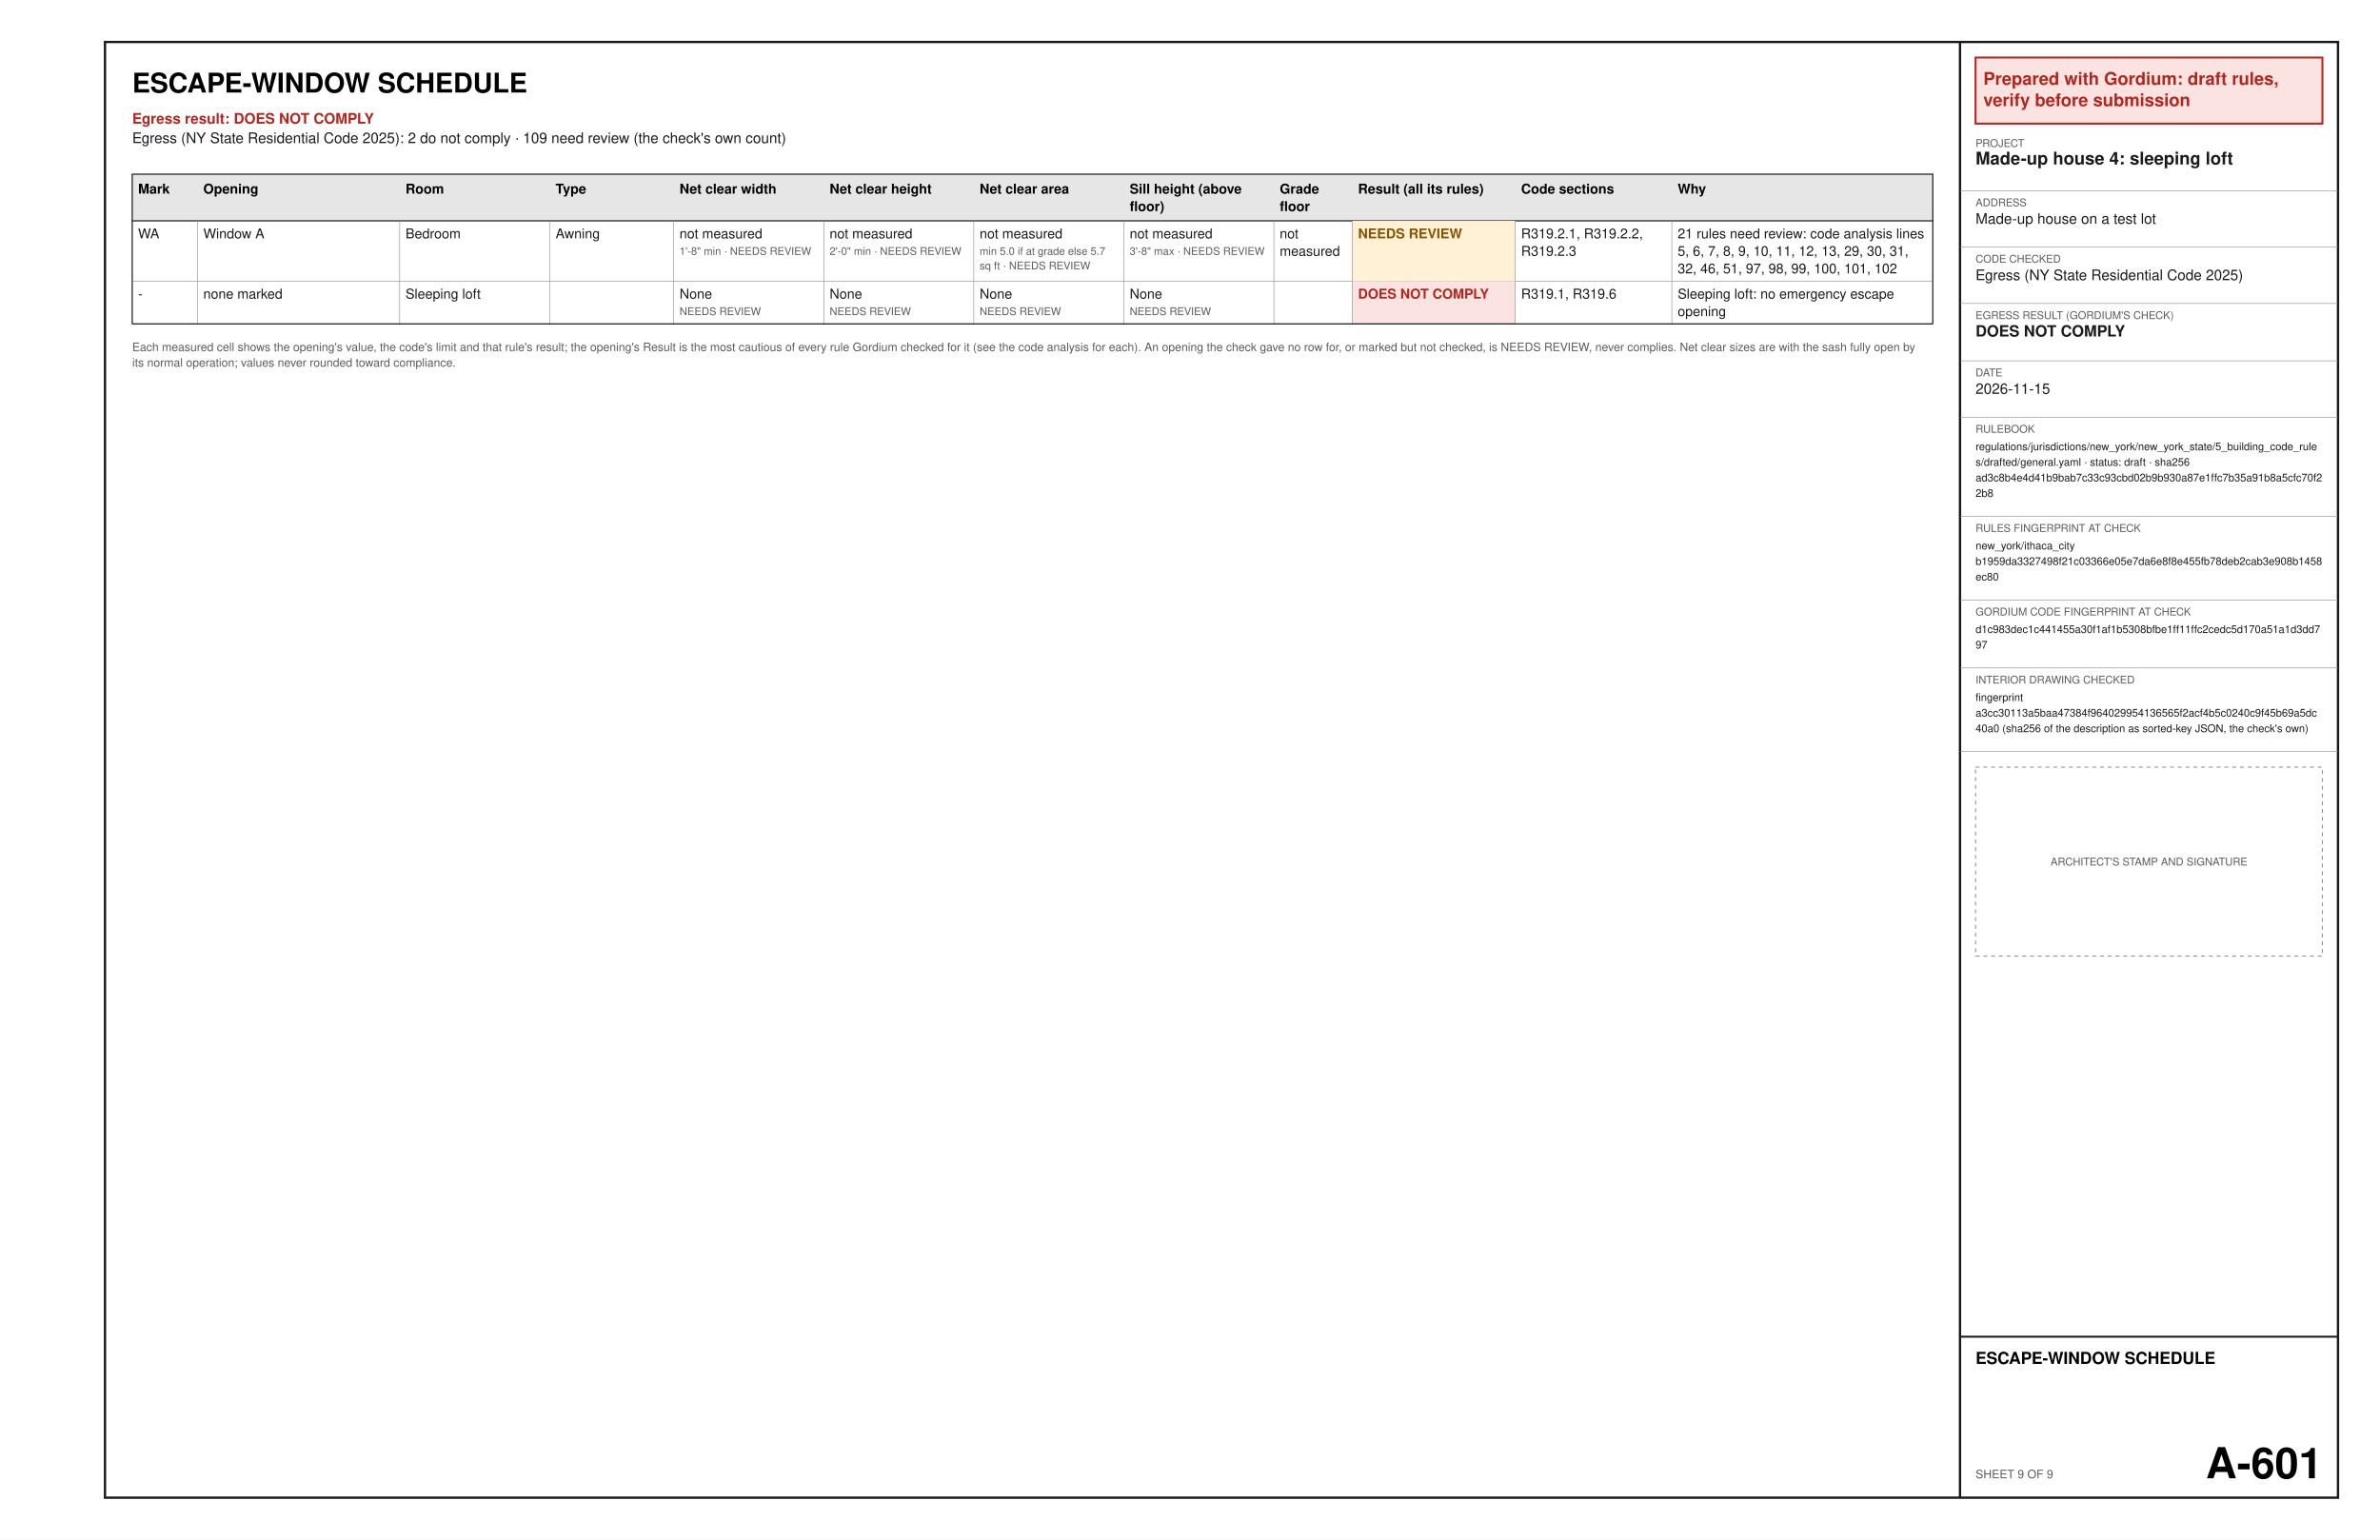
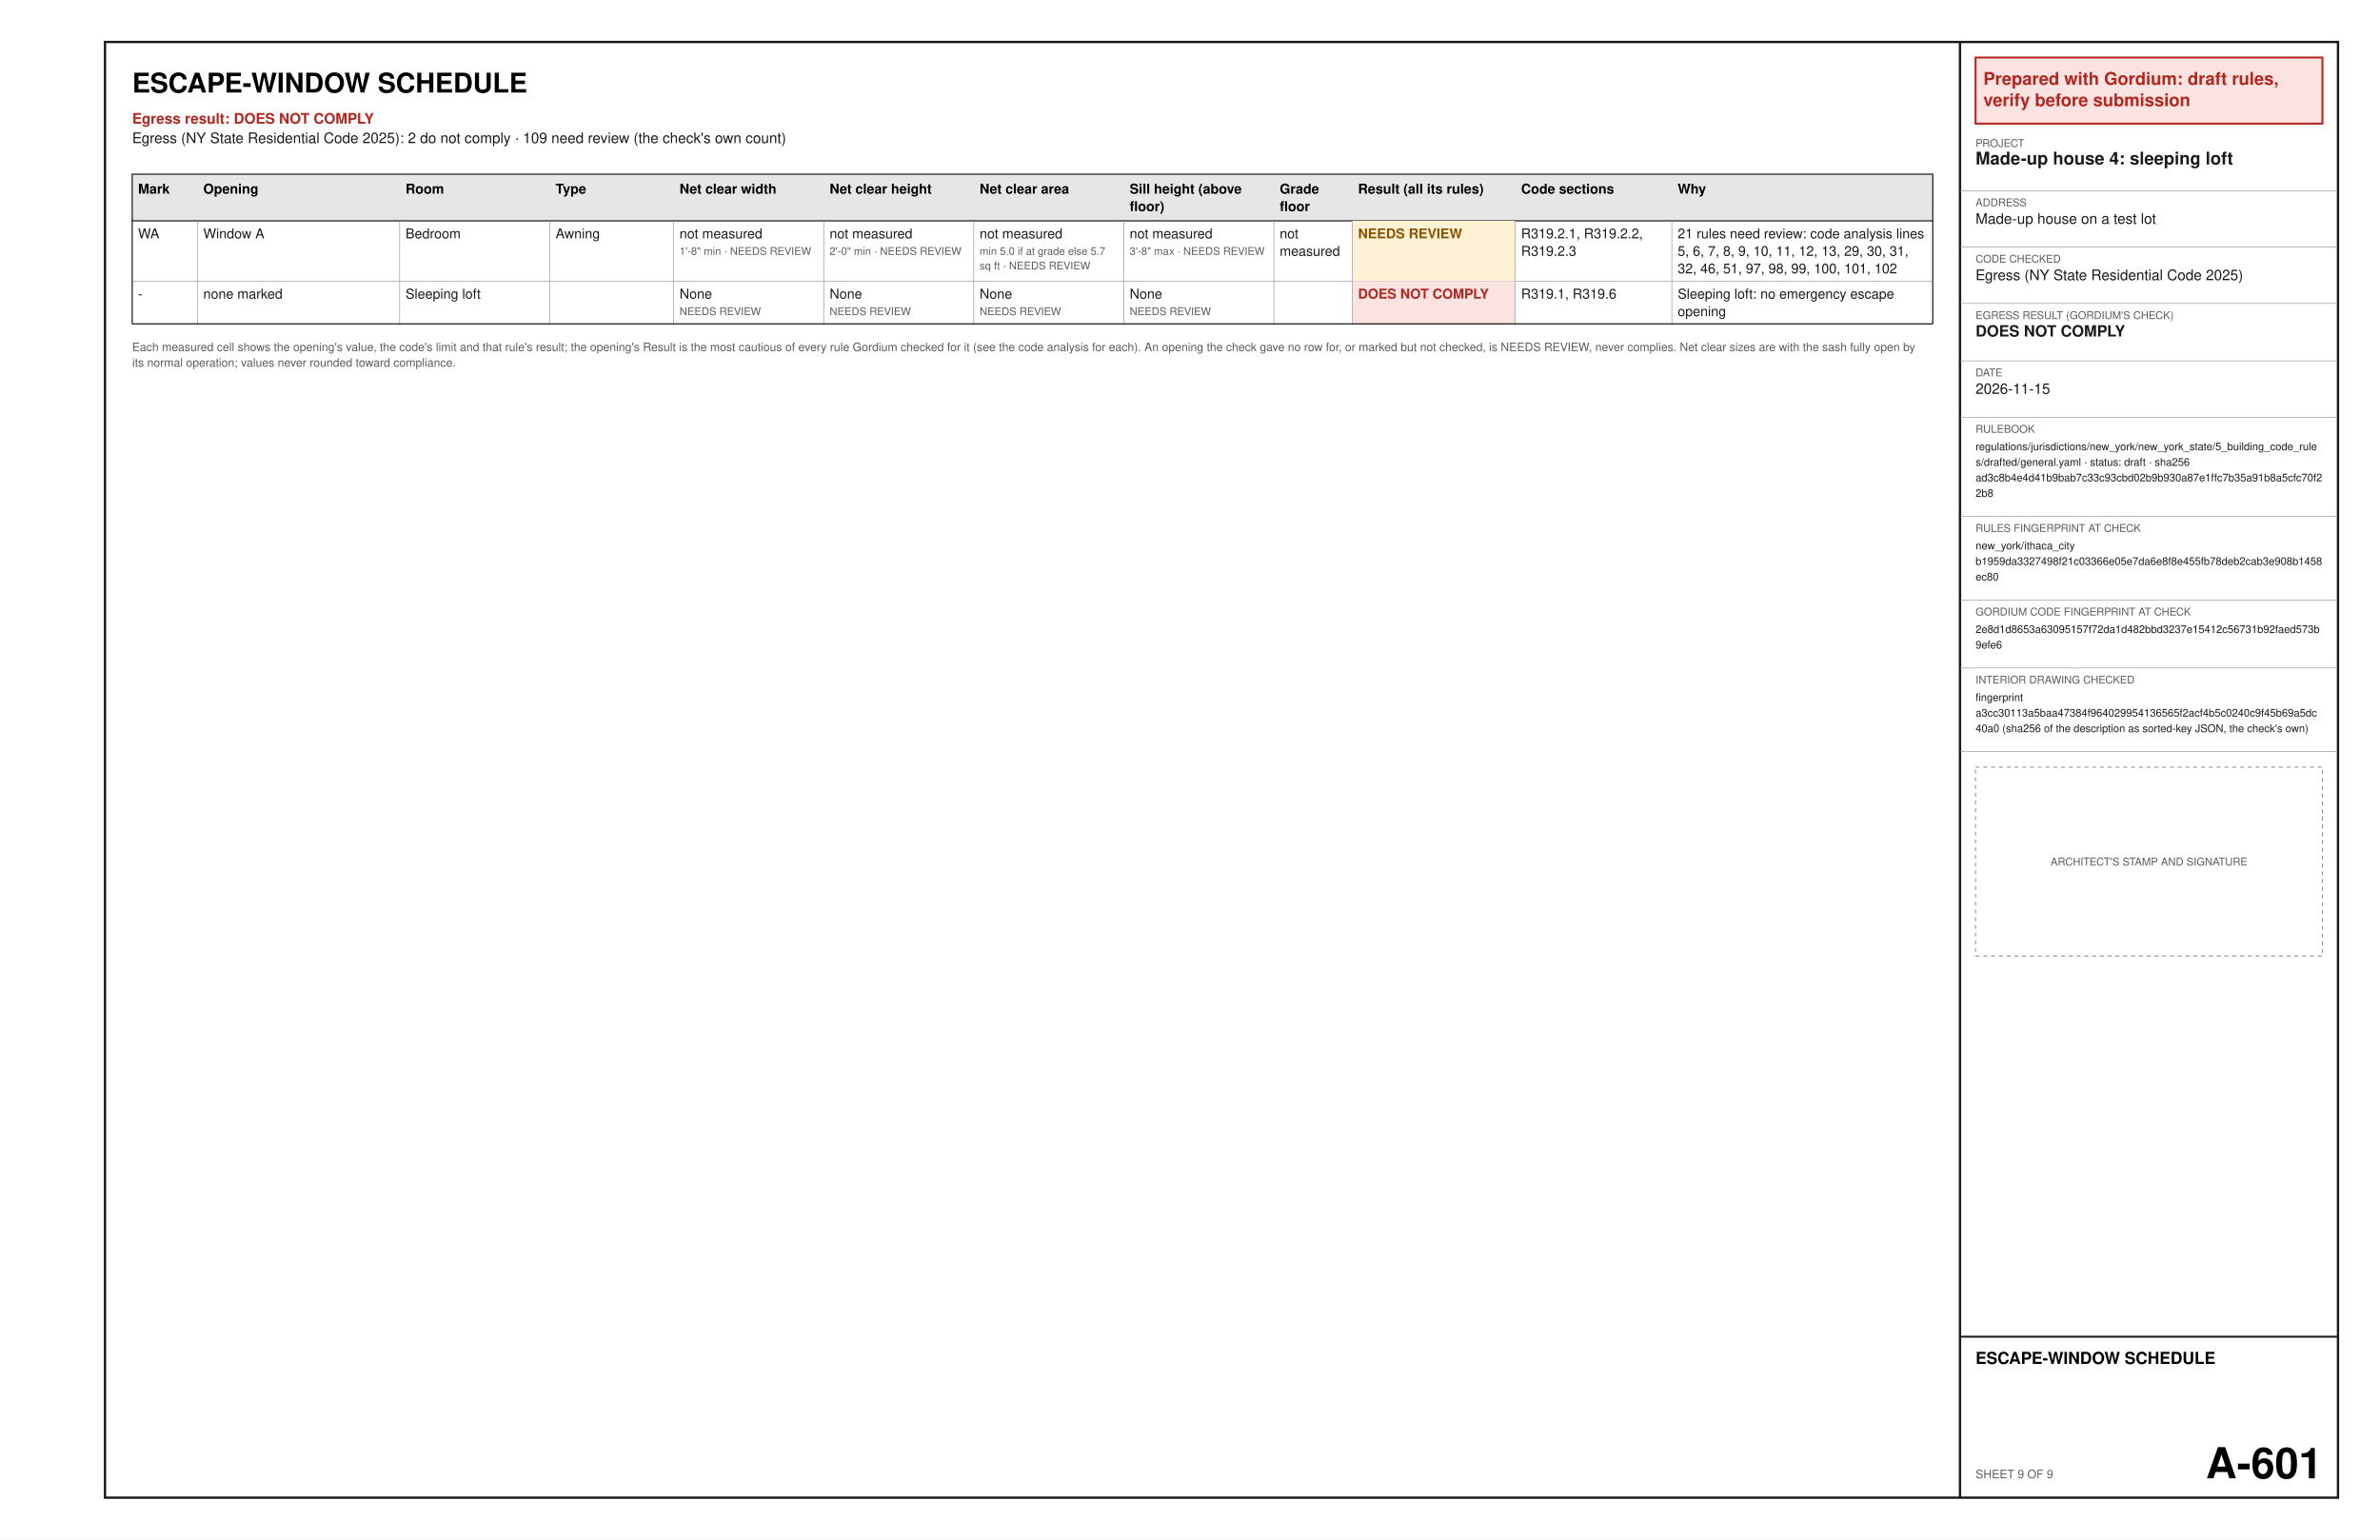
<svg xmlns="http://www.w3.org/2000/svg" width="17in" height="11in" viewBox="0 0 1224 792" font-family="Helvetica, Arial, sans-serif">
  <rect x="0" y="0" width="1224" height="792" fill="#ffffff" />
  <text x="68" y="47.6" font-size="14" font-weight="bold" text-anchor="start" fill="#000000" xml:space="preserve">ESCAPE-WINDOW SCHEDULE</text>
  <text x="68" y="63.6" font-size="7.5" font-weight="bold" text-anchor="start" fill="#b3261e" xml:space="preserve">Egress result: DOES NOT COMPLY</text>
  <text x="68" y="73.6" font-size="7.5" text-anchor="start" fill="#1a1a1a" xml:space="preserve">Egress (NY State Residential Code 2025): 2 do not comply · 109 need review (the check's own count)</text>
  <polygon points="68,89.6 994,89.6 994,113.6 68,113.6" fill="#e6e6e6" stroke="#1a1a1a" stroke-width="0.6" />
  <text x="71" y="99.6" font-size="7" font-weight="bold" text-anchor="start" fill="#000000" xml:space="preserve">Mark</text>
  <text x="104.55" y="99.6" font-size="7" font-weight="bold" text-anchor="start" fill="#000000" xml:space="preserve">Opening</text>
  <text x="208.56" y="99.6" font-size="7" font-weight="bold" text-anchor="start" fill="#000000" xml:space="preserve">Room</text>
  <text x="285.72" y="99.6" font-size="7" font-weight="bold" text-anchor="start" fill="#000000" xml:space="preserve">Type</text>
  <text x="349.47" y="99.6" font-size="7" font-weight="bold" text-anchor="start" fill="#000000" xml:space="preserve">Net clear width</text>
  <text x="426.64" y="99.6" font-size="7" font-weight="bold" text-anchor="start" fill="#000000" xml:space="preserve">Net clear height</text>
  <text x="503.8" y="99.6" font-size="7" font-weight="bold" text-anchor="start" fill="#000000" xml:space="preserve">Net clear area</text>
  <text x="580.97" y="99.6" font-size="7" font-weight="bold" text-anchor="start" fill="#000000" xml:space="preserve">Sill height (above</text>
  <text x="580.97" y="108.6" font-size="7" font-weight="bold" text-anchor="start" fill="#000000" xml:space="preserve">floor)</text>
  <text x="658.14" y="99.6" font-size="7" font-weight="bold" text-anchor="start" fill="#000000" xml:space="preserve">Grade</text>
  <text x="658.14" y="108.6" font-size="7" font-weight="bold" text-anchor="start" fill="#000000" xml:space="preserve">floor</text>
  <text x="698.4" y="99.6" font-size="7" font-weight="bold" text-anchor="start" fill="#000000" xml:space="preserve">Result (all its rules)</text>
  <text x="782.28" y="99.6" font-size="7" font-weight="bold" text-anchor="start" fill="#000000" xml:space="preserve">Code sections</text>
  <text x="862.8" y="99.6" font-size="7" font-weight="bold" text-anchor="start" fill="#000000" xml:space="preserve">Why</text>
  <text x="71" y="122.6" font-size="7" text-anchor="start" fill="#1a1a1a" xml:space="preserve">WA</text>
  <text x="104.55" y="122.6" font-size="7" text-anchor="start" fill="#1a1a1a" xml:space="preserve">Window A</text>
  <text x="208.56" y="122.6" font-size="7" text-anchor="start" fill="#1a1a1a" xml:space="preserve">Bedroom</text>
  <text x="285.72" y="122.6" font-size="7" text-anchor="start" fill="#1a1a1a" xml:space="preserve">Awning</text>
  <text x="349.47" y="122.6" font-size="7" text-anchor="start" fill="#1a1a1a" xml:space="preserve">not measured</text>
  <text x="349.47" y="131.1" font-size="5.5" text-anchor="start" fill="#5a5a5a" xml:space="preserve">1'-8" min · NEEDS REVIEW</text>
  <text x="426.64" y="122.6" font-size="7" text-anchor="start" fill="#1a1a1a" xml:space="preserve">not measured</text>
  <text x="426.64" y="131.1" font-size="5.5" text-anchor="start" fill="#5a5a5a" xml:space="preserve">2'-0" min · NEEDS REVIEW</text>
  <text x="503.8" y="122.6" font-size="7" text-anchor="start" fill="#1a1a1a" xml:space="preserve">not measured</text>
  <text x="503.8" y="131.1" font-size="5.5" text-anchor="start" fill="#5a5a5a" xml:space="preserve">min 5.0 if at grade else 5.7</text>
  <text x="503.8" y="138.6" font-size="5.5" text-anchor="start" fill="#5a5a5a" xml:space="preserve">sq ft · NEEDS REVIEW</text>
  <text x="580.97" y="122.6" font-size="7" text-anchor="start" fill="#1a1a1a" xml:space="preserve">not measured</text>
  <text x="580.97" y="131.1" font-size="5.5" text-anchor="start" fill="#5a5a5a" xml:space="preserve">3'-8" max · NEEDS REVIEW</text>
  <text x="658.14" y="122.6" font-size="7" text-anchor="start" fill="#1a1a1a" xml:space="preserve">not</text>
  <text x="658.14" y="131.6" font-size="7" text-anchor="start" fill="#1a1a1a" xml:space="preserve">measured</text>
  <polygon points="695.4,113.6 779.28,113.6 779.28,144.6 695.4,144.6" fill="#fff1d6" />
  <text x="698.4" y="122.6" font-size="7" font-weight="bold" text-anchor="start" fill="#8a5300" xml:space="preserve">NEEDS REVIEW</text>
  <text x="782.28" y="122.6" font-size="7" text-anchor="start" fill="#1a1a1a" xml:space="preserve">R319.2.1, R319.2.2,</text>
  <text x="782.28" y="131.6" font-size="7" text-anchor="start" fill="#1a1a1a" xml:space="preserve">R319.2.3</text>
  <text x="862.8" y="122.6" font-size="7" text-anchor="start" fill="#1a1a1a" xml:space="preserve">21 rules need review: code analysis lines</text>
  <text x="862.8" y="131.6" font-size="7" text-anchor="start" fill="#1a1a1a" xml:space="preserve">5, 6, 7, 8, 9, 10, 11, 12, 13, 29, 30, 31,</text>
  <text x="862.8" y="140.6" font-size="7" text-anchor="start" fill="#1a1a1a" xml:space="preserve">32, 46, 51, 97, 98, 99, 100, 101, 102</text>
  <line x1="68" y1="144.6" x2="994" y2="144.6" stroke="#8c8c8c" stroke-width="0.3" />
  <line x1="101.55" y1="113.6" x2="101.55" y2="144.6" stroke="#8c8c8c" stroke-width="0.3" />
  <line x1="205.56" y1="113.6" x2="205.56" y2="144.6" stroke="#8c8c8c" stroke-width="0.3" />
  <line x1="282.72" y1="113.6" x2="282.72" y2="144.6" stroke="#8c8c8c" stroke-width="0.3" />
  <line x1="346.47" y1="113.6" x2="346.47" y2="144.6" stroke="#8c8c8c" stroke-width="0.3" />
  <line x1="423.64" y1="113.6" x2="423.64" y2="144.6" stroke="#8c8c8c" stroke-width="0.3" />
  <line x1="500.8" y1="113.6" x2="500.8" y2="144.6" stroke="#8c8c8c" stroke-width="0.3" />
  <line x1="577.97" y1="113.6" x2="577.97" y2="144.6" stroke="#8c8c8c" stroke-width="0.3" />
  <line x1="655.14" y1="113.6" x2="655.14" y2="144.6" stroke="#8c8c8c" stroke-width="0.3" />
  <line x1="695.4" y1="113.6" x2="695.4" y2="144.6" stroke="#8c8c8c" stroke-width="0.3" />
  <line x1="779.28" y1="113.6" x2="779.28" y2="144.6" stroke="#8c8c8c" stroke-width="0.3" />
  <line x1="859.8" y1="113.6" x2="859.8" y2="144.6" stroke="#8c8c8c" stroke-width="0.3" />
  <line x1="68" y1="113.6" x2="68" y2="144.6" stroke="#1a1a1a" stroke-width="0.6" />
  <line x1="994" y1="113.6" x2="994" y2="144.6" stroke="#1a1a1a" stroke-width="0.6" />
  <text x="71" y="153.6" font-size="7" text-anchor="start" fill="#1a1a1a" xml:space="preserve">-</text>
  <text x="104.55" y="153.6" font-size="7" text-anchor="start" fill="#1a1a1a" xml:space="preserve">none marked</text>
  <text x="208.56" y="153.6" font-size="7" text-anchor="start" fill="#1a1a1a" xml:space="preserve">Sleeping loft</text>
  <text x="285.72" y="153.6" font-size="7" text-anchor="start" fill="#1a1a1a" xml:space="preserve" />
  <text x="349.47" y="153.6" font-size="7" text-anchor="start" fill="#1a1a1a" xml:space="preserve">None</text>
  <text x="349.47" y="162.1" font-size="5.5" text-anchor="start" fill="#5a5a5a" xml:space="preserve">NEEDS REVIEW</text>
  <text x="426.64" y="153.6" font-size="7" text-anchor="start" fill="#1a1a1a" xml:space="preserve">None</text>
  <text x="426.64" y="162.1" font-size="5.5" text-anchor="start" fill="#5a5a5a" xml:space="preserve">NEEDS REVIEW</text>
  <text x="503.8" y="153.6" font-size="7" text-anchor="start" fill="#1a1a1a" xml:space="preserve">None</text>
  <text x="503.8" y="162.1" font-size="5.5" text-anchor="start" fill="#5a5a5a" xml:space="preserve">NEEDS REVIEW</text>
  <text x="580.97" y="153.6" font-size="7" text-anchor="start" fill="#1a1a1a" xml:space="preserve">None</text>
  <text x="580.97" y="162.1" font-size="5.5" text-anchor="start" fill="#5a5a5a" xml:space="preserve">NEEDS REVIEW</text>
  <text x="658.14" y="153.6" font-size="7" text-anchor="start" fill="#1a1a1a" xml:space="preserve" />
  <polygon points="695.4,144.6 779.28,144.6 779.28,166.6 695.4,166.6" fill="#fbe3e1" />
  <text x="698.4" y="153.6" font-size="7" font-weight="bold" text-anchor="start" fill="#b3261e" xml:space="preserve">DOES NOT COMPLY</text>
  <text x="782.28" y="153.6" font-size="7" text-anchor="start" fill="#1a1a1a" xml:space="preserve">R319.1, R319.6</text>
  <text x="862.8" y="153.6" font-size="7" text-anchor="start" fill="#1a1a1a" xml:space="preserve">Sleeping loft: no emergency escape</text>
  <text x="862.8" y="162.6" font-size="7" text-anchor="start" fill="#1a1a1a" xml:space="preserve">opening</text>
  <line x1="68" y1="166.6" x2="994" y2="166.6" stroke="#8c8c8c" stroke-width="0.3" />
  <line x1="101.55" y1="144.6" x2="101.55" y2="166.6" stroke="#8c8c8c" stroke-width="0.3" />
  <line x1="205.56" y1="144.6" x2="205.56" y2="166.6" stroke="#8c8c8c" stroke-width="0.3" />
  <line x1="282.72" y1="144.6" x2="282.72" y2="166.6" stroke="#8c8c8c" stroke-width="0.3" />
  <line x1="346.47" y1="144.6" x2="346.47" y2="166.6" stroke="#8c8c8c" stroke-width="0.3" />
  <line x1="423.64" y1="144.6" x2="423.64" y2="166.6" stroke="#8c8c8c" stroke-width="0.3" />
  <line x1="500.8" y1="144.6" x2="500.8" y2="166.6" stroke="#8c8c8c" stroke-width="0.3" />
  <line x1="577.97" y1="144.6" x2="577.97" y2="166.6" stroke="#8c8c8c" stroke-width="0.3" />
  <line x1="655.14" y1="144.6" x2="655.14" y2="166.6" stroke="#8c8c8c" stroke-width="0.3" />
  <line x1="695.4" y1="144.6" x2="695.4" y2="166.6" stroke="#8c8c8c" stroke-width="0.3" />
  <line x1="779.28" y1="144.6" x2="779.28" y2="166.6" stroke="#8c8c8c" stroke-width="0.3" />
  <line x1="859.8" y1="144.6" x2="859.8" y2="166.6" stroke="#8c8c8c" stroke-width="0.3" />
  <line x1="68" y1="144.6" x2="68" y2="166.6" stroke="#1a1a1a" stroke-width="0.6" />
  <line x1="994" y1="144.6" x2="994" y2="166.6" stroke="#1a1a1a" stroke-width="0.6" />
  <line x1="68" y1="166.6" x2="994" y2="166.6" stroke="#1a1a1a" stroke-width="0.6" />
  <text x="68" y="180.6" font-size="6" text-anchor="start" fill="#5a5a5a" xml:space="preserve">Each measured cell shows the opening's value, the code's limit and that rule's result; the opening's Result is the most cautious of every rule Gordium checked for it (see the code analysis for each). An opening the check gave no row for, or marked but not checked, is NEEDS REVIEW, never complies. Net clear sizes are with the sash fully open by</text>
  <text x="68" y="188.6" font-size="6" text-anchor="start" fill="#5a5a5a" xml:space="preserve">its normal operation; values never rounded toward compliance.</text>
  <polygon points="54,21.6 1202.4,21.6 1202.4,770.4 54,770.4" fill="none" stroke="#1a1a1a" stroke-width="1.2" />
  <line x1="1008" y1="21.6" x2="1008" y2="770.4" stroke="#1a1a1a" stroke-width="1.2" />
  <polygon points="1016,29.6 1194.4,29.6 1194.4,63.6 1016,63.6" fill="#fbe3e1" stroke="#b3261e" stroke-width="1" />
  <text x="1020" y="43.6" font-size="9" font-weight="bold" text-anchor="start" fill="#b3261e" xml:space="preserve">Prepared with Gordium: draft rules,</text>
  <text x="1020" y="54.6" font-size="9" font-weight="bold" text-anchor="start" fill="#b3261e" xml:space="preserve">verify before submission</text>
  <text x="1016" y="75.6" font-size="5.5" text-anchor="start" fill="#5a5a5a" xml:space="preserve">PROJECT</text>
  <text x="1016" y="84.6" font-size="9" font-weight="bold" text-anchor="start" fill="#1a1a1a" xml:space="preserve">Made-up house 4: sleeping loft</text>
  <line x1="1008" y1="98.1" x2="1202.4" y2="98.1" stroke="#8c8c8c" stroke-width="0.3" />
  <text x="1016" y="106.1" font-size="5.5" text-anchor="start" fill="#5a5a5a" xml:space="preserve">ADDRESS</text>
  <text x="1016" y="115.1" font-size="7.5" text-anchor="start" fill="#1a1a1a" xml:space="preserve">Made-up house on a test lot</text>
  <line x1="1008" y1="127.1" x2="1202.4" y2="127.1" stroke="#8c8c8c" stroke-width="0.3" />
  <text x="1016" y="135.1" font-size="5.5" text-anchor="start" fill="#5a5a5a" xml:space="preserve">CODE CHECKED</text>
  <text x="1016" y="144.1" font-size="7.5" text-anchor="start" fill="#1a1a1a" xml:space="preserve">Egress (NY State Residential Code 2025)</text>
  <line x1="1008" y1="156.1" x2="1202.4" y2="156.1" stroke="#8c8c8c" stroke-width="0.3" />
  <text x="1016" y="164.1" font-size="5.5" text-anchor="start" fill="#5a5a5a" xml:space="preserve">EGRESS RESULT (GORDIUM'S CHECK)</text>
  <text x="1016" y="173.1" font-size="8" font-weight="bold" text-anchor="start" fill="#1a1a1a" xml:space="preserve">DOES NOT COMPLY</text>
  <line x1="1008" y1="185.6" x2="1202.4" y2="185.6" stroke="#8c8c8c" stroke-width="0.3" />
  <text x="1016" y="193.6" font-size="5.5" text-anchor="start" fill="#5a5a5a" xml:space="preserve">DATE</text>
  <text x="1016" y="202.6" font-size="7.5" text-anchor="start" fill="#1a1a1a" xml:space="preserve">2026-11-15</text>
  <line x1="1008" y1="214.6" x2="1202.4" y2="214.6" stroke="#8c8c8c" stroke-width="0.3" />
  <text x="1016" y="222.6" font-size="5.5" text-anchor="start" fill="#5a5a5a" xml:space="preserve">RULEBOOK</text>
  <text x="1016" y="231.6" font-size="5.5" text-anchor="start" fill="#1a1a1a" xml:space="preserve">regulations/jurisdictions/new_york/new_york_state/5_building_code_rule</text>
  <text x="1016" y="239.6" font-size="5.5" text-anchor="start" fill="#1a1a1a" xml:space="preserve">s/drafted/general.yaml · status: draft · sha256</text>
  <text x="1016" y="247.6" font-size="5.5" text-anchor="start" fill="#1a1a1a" xml:space="preserve">ad3c8b4e4d41b9bab7c33c93cbd02b9b930a87e1ffc7b35a91b8a5cfc70f2</text>
  <text x="1016" y="255.6" font-size="5.5" text-anchor="start" fill="#1a1a1a" xml:space="preserve">2b8</text>
  <line x1="1008" y1="265.6" x2="1202.4" y2="265.6" stroke="#8c8c8c" stroke-width="0.3" />
  <text x="1016" y="273.6" font-size="5.5" text-anchor="start" fill="#5a5a5a" xml:space="preserve">RULES FINGERPRINT AT CHECK</text>
  <text x="1016" y="282.6" font-size="5.5" text-anchor="start" fill="#1a1a1a" xml:space="preserve">new_york/ithaca_city</text>
  <text x="1016" y="290.6" font-size="5.5" text-anchor="start" fill="#1a1a1a" xml:space="preserve">b1959da3327498f21c03366e05e7da6e8f8e455fb78deb2cab3e908b1458</text>
  <text x="1016" y="298.6" font-size="5.5" text-anchor="start" fill="#1a1a1a" xml:space="preserve">ec80</text>
  <line x1="1008" y1="308.6" x2="1202.4" y2="308.6" stroke="#8c8c8c" stroke-width="0.3" />
  <text x="1016" y="316.6" font-size="5.5" text-anchor="start" fill="#5a5a5a" xml:space="preserve">GORDIUM CODE FINGERPRINT AT CHECK</text>
-   <text x="1016" y="325.6" font-size="5.5" text-anchor="start" fill="#1a1a1a" xml:space="preserve">d1c983dec1c441455a30f1af1b5308bfbe1ff11ffc2cedc5d170a51a1d3dd7</text>
-   <text x="1016" y="333.6" font-size="5.5" text-anchor="start" fill="#1a1a1a" xml:space="preserve">97</text>
+   <text x="1016" y="325.6" font-size="5.5" text-anchor="start" fill="#1a1a1a" xml:space="preserve">2e8d1d8653a63095157f72da1d482bbd3237e15412c56731b92faed573b</text>
+   <text x="1016" y="333.6" font-size="5.5" text-anchor="start" fill="#1a1a1a" xml:space="preserve">9efe6</text>
  <line x1="1008" y1="343.6" x2="1202.4" y2="343.6" stroke="#8c8c8c" stroke-width="0.3" />
  <text x="1016" y="351.6" font-size="5.5" text-anchor="start" fill="#5a5a5a" xml:space="preserve">INTERIOR DRAWING CHECKED</text>
  <text x="1016" y="360.6" font-size="5.5" text-anchor="start" fill="#1a1a1a" xml:space="preserve">fingerprint</text>
  <text x="1016" y="368.6" font-size="5.5" text-anchor="start" fill="#1a1a1a" xml:space="preserve">a3cc30113a5baa47384f964029954136565f2acf4b5c0240c9f45b69a5dc</text>
  <text x="1016" y="376.6" font-size="5.5" text-anchor="start" fill="#1a1a1a" xml:space="preserve">40a0 (sha256 of the description as sorted-key JSON, the check's own)</text>
  <line x1="1008" y1="386.6" x2="1202.4" y2="386.6" stroke="#8c8c8c" stroke-width="0.3" />
  <polygon points="1016,394.6 1194.4,394.6 1194.4,491.8 1016,491.8" fill="none" stroke="#8c8c8c" stroke-width="0.5" stroke-dasharray="2 2" />
  <text x="1105.2" y="445.2" font-size="5.5" text-anchor="middle" fill="#5a5a5a" xml:space="preserve">ARCHITECT'S STAMP AND SIGNATURE</text>
  <line x1="1008" y1="687.6" x2="1202.4" y2="687.6" stroke="#1a1a1a" stroke-width="1" />
  <text x="1016" y="701.6" font-size="8.5" font-weight="bold" text-anchor="start" fill="#000000" xml:space="preserve">ESCAPE-WINDOW SCHEDULE</text>
  <text x="1016" y="760.4" font-size="6" text-anchor="start" fill="#5a5a5a" xml:space="preserve">SHEET 9 OF 9</text>
  <text x="1194.4" y="760.4" font-size="22" font-weight="bold" text-anchor="end" fill="#000000" xml:space="preserve">A-601</text>
</svg>
